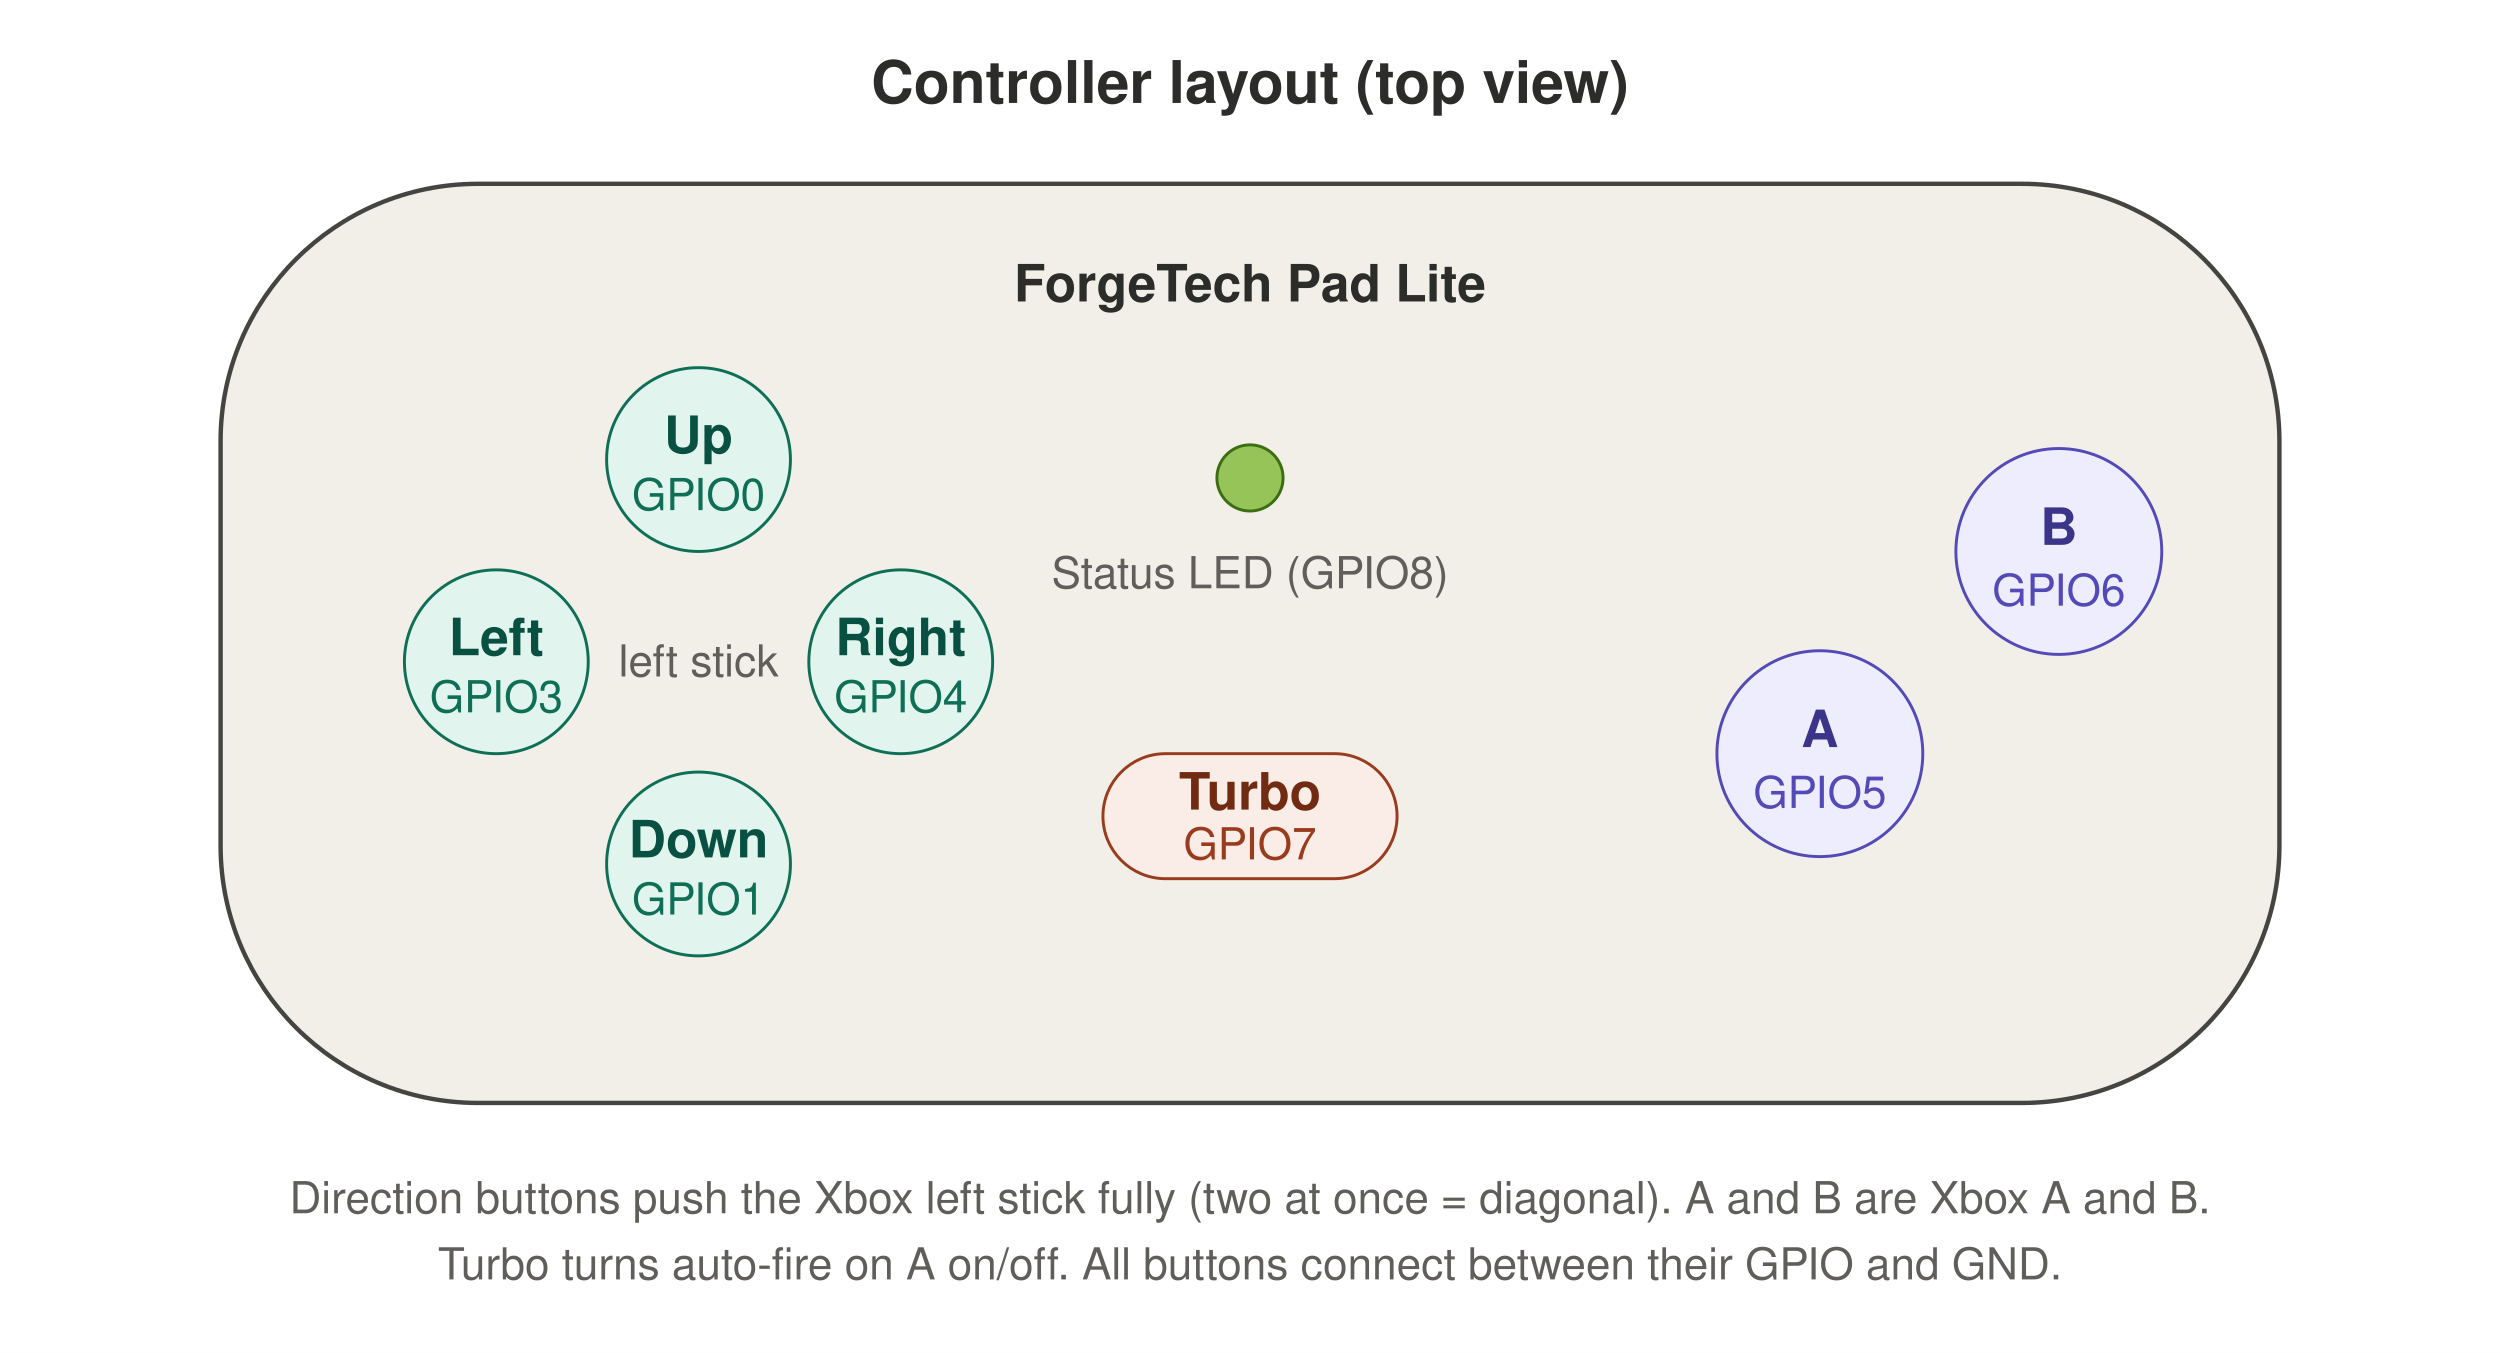
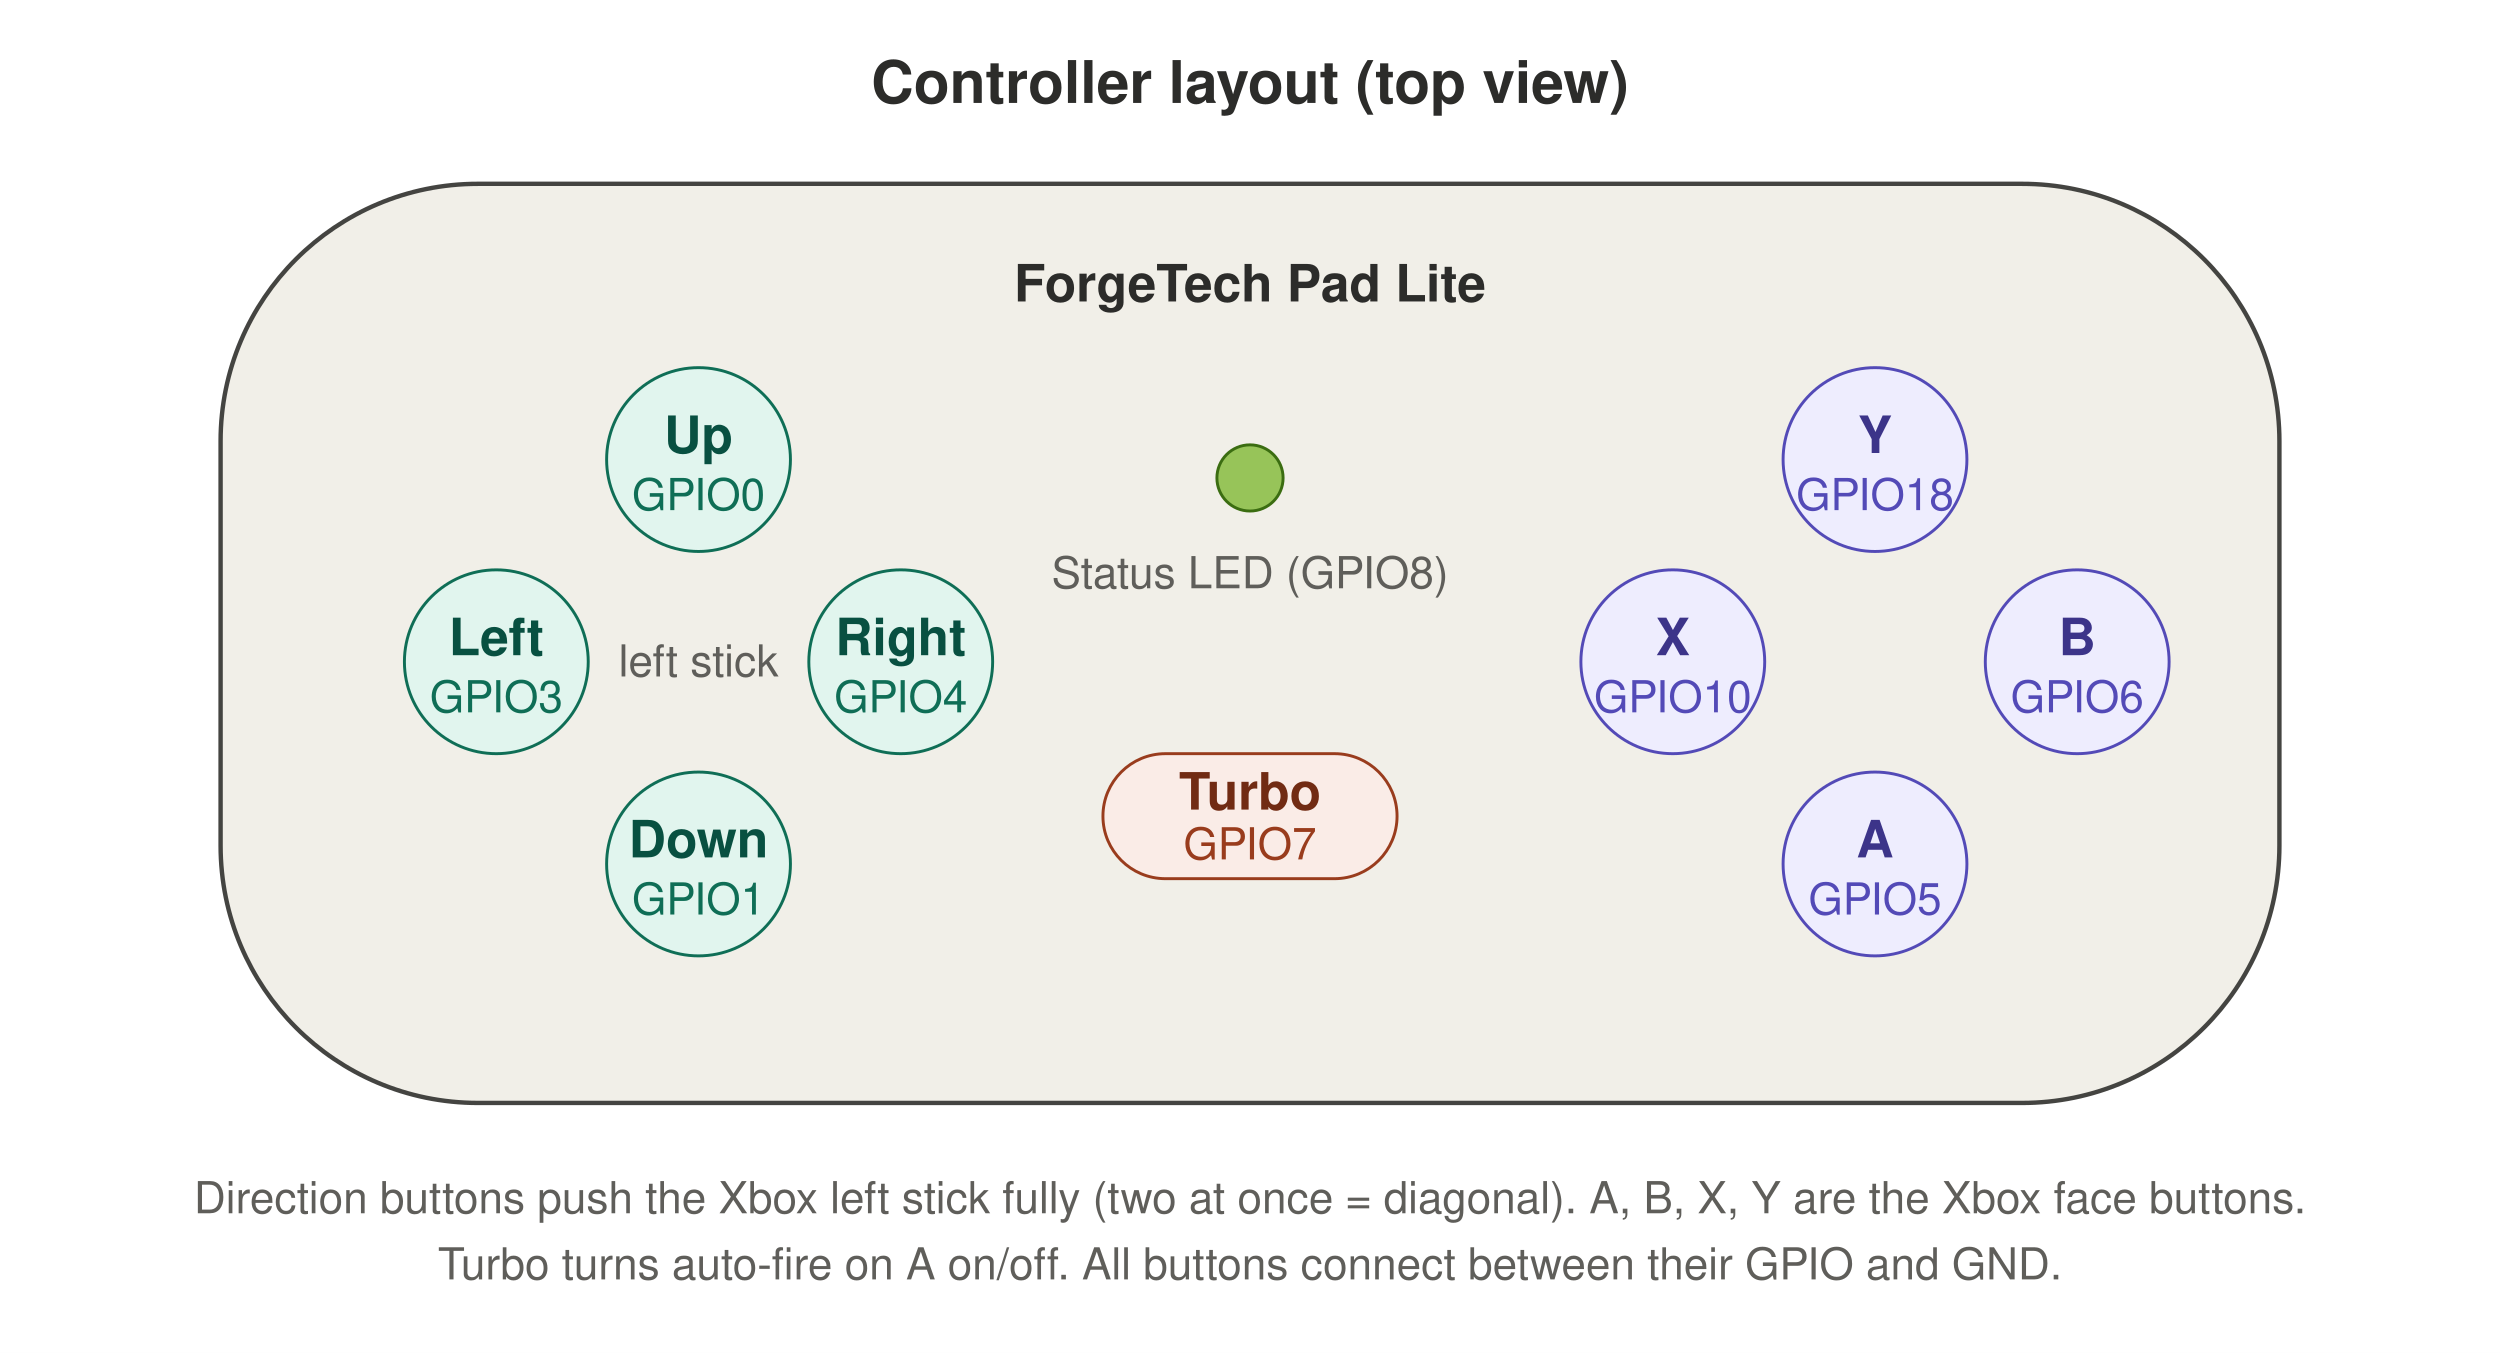
<svg xmlns="http://www.w3.org/2000/svg" width="680" height="368" viewBox="0 0 680 368">
  <style>
text{font-family:-apple-system,"Segoe UI",Helvetica,Arial,sans-serif}
.t{font-size:14px;fill:#2C2C2A}.ts{font-size:12px;fill:#5F5E5A}.th{font-size:14px;font-weight:600;fill:#2C2C2A}
.title{font-size:16px;font-weight:600;fill:#2C2C2A}
.teal rect,.teal circle{fill:#E1F5EE;stroke:#0F6E56}.teal .th{fill:#085041}.teal .ts{fill:#0F6E56}
.purple rect,.purple circle{fill:#EEEDFE;stroke:#534AB7}.purple .th{fill:#3C3489}.purple .ts{fill:#534AB7}
.coral rect,.coral circle{fill:#FAECE7;stroke:#993C1D}.coral .th{fill:#712B13}.coral .ts{fill:#993C1D}
.gray rect{fill:#F1EFE8;stroke:#5F5E5A}.gray .th{fill:#2C2C2A}.gray .ts{fill:#5F5E5A}
.blue rect{fill:#E6F1FB;stroke:#185FA5}.blue .th{fill:#0C447C}.blue .ts{fill:#185FA5}
.amber rect{fill:#FAEEDA;stroke:#854F0B}.amber .th{fill:#633806}.amber .ts{fill:#854F0B}
</style>
  <defs>
    <marker id="ar" viewBox="0 0 10 10" refX="8" refY="5" markerWidth="7" markerHeight="7" orient="auto-start-reverse">
      <path d="M2 1L8 5L2 9" fill="none" stroke="#5F5E5A" stroke-width="1.5" stroke-linecap="round" stroke-linejoin="round" />
    </marker>
  </defs>
  <rect width="680" height="368" fill="#FFFFFF" />
  <text class="title" x="340.0" y="28" text-anchor="middle">Controller layout (top view)</text>
  <rect x="60" y="50" width="560" height="250" rx="70" fill="#F1EFE8" stroke="#444441" stroke-width="1.2" />
  <text class="th" x="340" y="82" text-anchor="middle">ForgeTech Pad Lite</text>
  <g class="teal">
    <circle cx="190" cy="125" r="25" stroke-width="0.8" />
    <text class="th" x="190" y="120" text-anchor="middle" dominant-baseline="central">Up</text>
    <text class="ts" x="190" y="136" text-anchor="middle" dominant-baseline="central">GPIO0</text>
  </g>
  <g class="teal">
    <circle cx="190" cy="235" r="25" stroke-width="0.8" />
    <text class="th" x="190" y="230" text-anchor="middle" dominant-baseline="central">Down</text>
    <text class="ts" x="190" y="246" text-anchor="middle" dominant-baseline="central">GPIO1</text>
  </g>
  <g class="teal">
    <circle cx="135" cy="180" r="25" stroke-width="0.8" />
    <text class="th" x="135" y="175" text-anchor="middle" dominant-baseline="central">Left</text>
    <text class="ts" x="135" y="191" text-anchor="middle" dominant-baseline="central">GPIO3</text>
  </g>
  <g class="teal">
    <circle cx="245" cy="180" r="25" stroke-width="0.8" />
    <text class="th" x="245" y="175" text-anchor="middle" dominant-baseline="central">Right</text>
    <text class="ts" x="245" y="191" text-anchor="middle" dominant-baseline="central">GPIO4</text>
  </g>
  <text class="ts" x="190" y="184" text-anchor="middle">left stick</text>
  <g class="purple">
-     <circle cx="560" cy="150" r="28" stroke-width="0.8" />
-     <text class="th" x="560" y="145" text-anchor="middle" dominant-baseline="central">B</text>
-     <text class="ts" x="560" y="162" text-anchor="middle" dominant-baseline="central">GPIO6</text>
+     <circle cx="510" cy="125" r="25" stroke-width="0.8" />
+     <text class="th" x="510" y="120" text-anchor="middle" dominant-baseline="central">Y</text>
+     <text class="ts" x="510" y="136" text-anchor="middle" dominant-baseline="central">GPIO18</text>
  </g>
  <g class="purple">
-     <circle cx="495" cy="205" r="28" stroke-width="0.8" />
-     <text class="th" x="495" y="200" text-anchor="middle" dominant-baseline="central">A</text>
-     <text class="ts" x="495" y="217" text-anchor="middle" dominant-baseline="central">GPIO5</text>
+     <circle cx="510" cy="235" r="25" stroke-width="0.8" />
+     <text class="th" x="510" y="230" text-anchor="middle" dominant-baseline="central">A</text>
+     <text class="ts" x="510" y="246" text-anchor="middle" dominant-baseline="central">GPIO5</text>
+   </g>
+   <g class="purple">
+     <circle cx="455" cy="180" r="25" stroke-width="0.8" />
+     <text class="th" x="455" y="175" text-anchor="middle" dominant-baseline="central">X</text>
+     <text class="ts" x="455" y="191" text-anchor="middle" dominant-baseline="central">GPIO10</text>
+   </g>
+   <g class="purple">
+     <circle cx="565" cy="180" r="25" stroke-width="0.8" />
+     <text class="th" x="565" y="175" text-anchor="middle" dominant-baseline="central">B</text>
+     <text class="ts" x="565" y="191" text-anchor="middle" dominant-baseline="central">GPIO6</text>
  </g>
  <g class="coral">
    <rect x="300" y="205" width="80" height="34" rx="17" stroke-width="0.8" />
    <text class="th" x="340" y="217" text-anchor="middle" dominant-baseline="central">Turbo</text>
    <text class="ts" x="340" y="231" text-anchor="middle" dominant-baseline="central">GPIO7</text>
  </g>
  <circle cx="340" cy="130" r="9" fill="#97C459" stroke="#3B6D11" stroke-width="0.8" />
  <text class="ts" x="340" y="160" text-anchor="middle">Status LED (GPIO8)</text>
-   <text class="ts" x="340" y="330" text-anchor="middle">Direction buttons push the Xbox left stick fully (two at once = diagonal). A and B are Xbox A and B.</text>
+   <text class="ts" x="340" y="330" text-anchor="middle">Direction buttons push the Xbox left stick fully (two at once = diagonal). A, B, X, Y are the Xbox face buttons.</text>
  <text class="ts" x="340" y="348" text-anchor="middle">Turbo turns auto-fire on A on/off. All buttons connect between their GPIO and GND.</text>
</svg>
